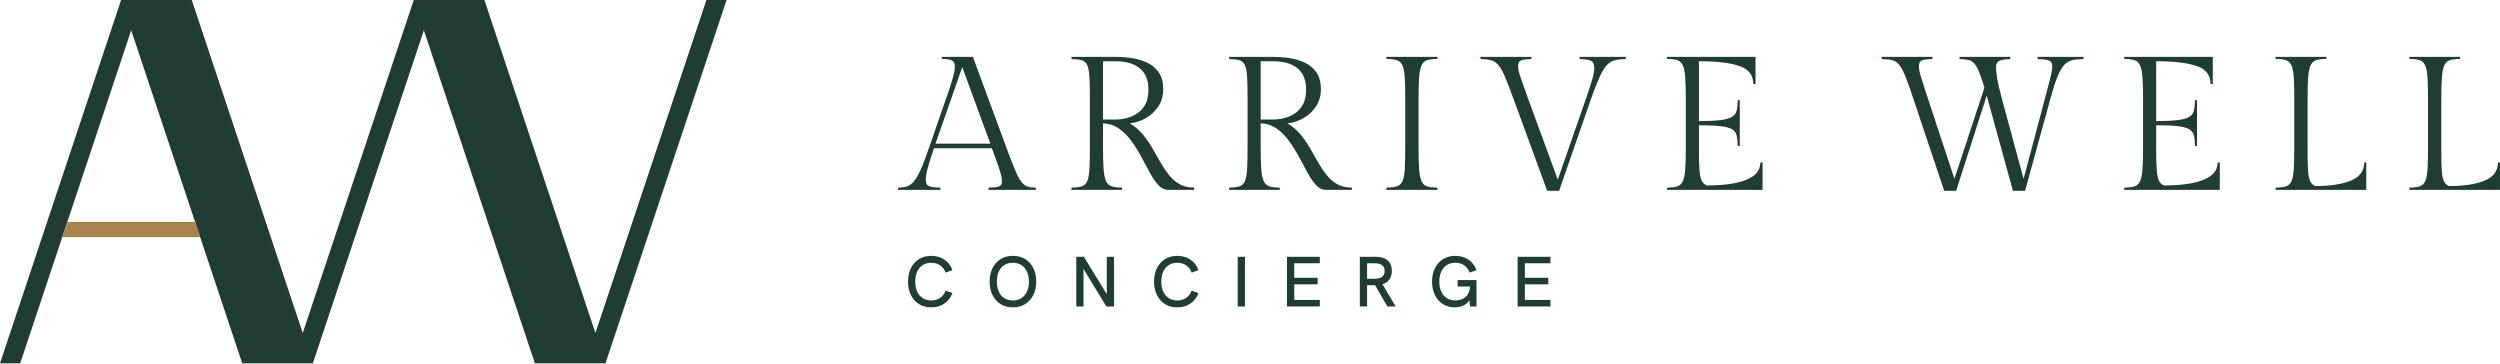
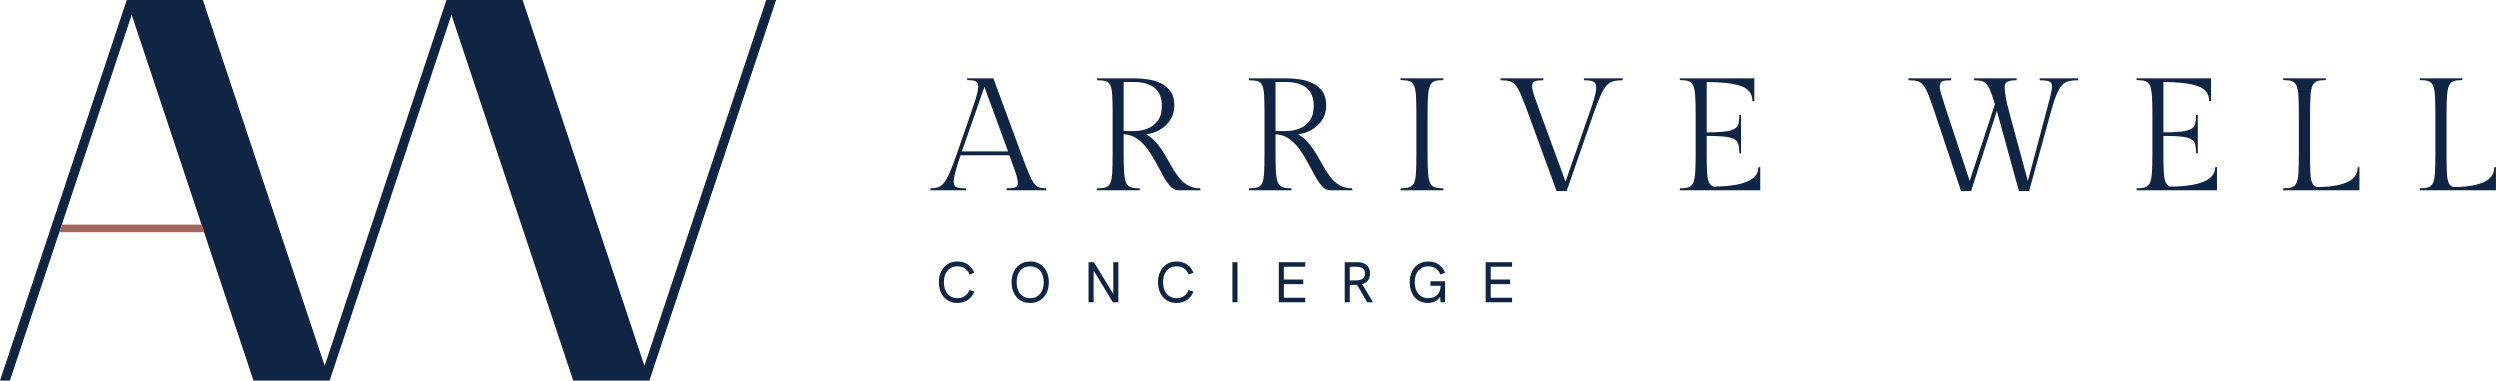
- <svg xmlns="http://www.w3.org/2000/svg" viewBox="0 0 421.136 61.2" role="img" aria-label="Arrive Well Concierge">
-   <path fill="#1F3D33" d="M20.4 0L23.8 0L3.4 61.2L0 61.2ZM20.4 0L32.3 0L52.7 61.2L40.8 61.2ZM69.7 0L73.1 0L52.7 61.2L49.3 61.2ZM69.7 0L81.6 0L102 61.2L90.1 61.2ZM119 0L122.4 0L102 61.2L98.6 61.2ZM168.784 30.572Q168.784 29.836 168.352 28.524Q167.92 27.212 167.088 24.972L157.328 24.972Q156.656 26.956 156.304 28.236Q155.952 29.516 155.952 30.252Q155.952 31.18 156.56 31.388Q157.168 31.596 158.384 31.596L158.448 31.98L151.248 31.98L151.312 31.596Q152.144 31.596 152.768 31.404Q153.392 31.212 153.936 30.572Q154.48 29.932 155.088 28.588Q155.696 27.244 156.496 24.908L159.344 16.684Q159.984 14.86 160.304 13.82Q160.624 12.78 160.736 12.204Q160.848 11.628 160.848 11.212Q160.848 10.476 160.4 10.204Q159.952 9.932 158.672 9.932L158.608 9.58L163.888 9.58L169.552 24.908Q170.416 27.244 170.976 28.588Q171.536 29.932 172.016 30.572Q172.496 31.212 173.04 31.404Q173.584 31.596 174.448 31.596L174.512 31.98L166.512 31.98L166.576 31.596Q167.696 31.596 168.24 31.42Q168.784 31.244 168.784 30.572ZM162.096 11.308L157.584 24.204L166.832 24.204L162.096 11.308ZM201.136 31.596L201.2 31.98L196.752 31.98Q195.888 31.98 195.152 31.196Q194.416 30.412 193.728 29.148Q193.04 27.884 192.288 26.476Q191.536 25.068 190.624 23.804Q189.712 22.54 188.544 21.692Q187.376 20.844 185.808 20.78L185.808 24.748Q185.808 27.084 185.904 28.46Q186 29.836 186.32 30.508Q186.64 31.18 187.264 31.388Q187.888 31.596 188.976 31.596L189.04 31.98L180.464 31.98L180.528 31.596Q181.616 31.596 182.24 31.388Q182.864 31.18 183.152 30.508Q183.44 29.836 183.52 28.46Q183.6 27.084 183.6 24.748L183.6 16.652Q183.6 14.316 183.52 12.972Q183.44 11.628 183.152 10.988Q182.864 10.348 182.24 10.156Q181.616 9.964 180.528 9.964L180.464 9.58L187.888 9.58Q189.264 9.58 190.672 9.788Q192.08 9.996 193.28 10.572Q194.48 11.148 195.216 12.22Q195.952 13.292 195.952 15.02Q195.952 16.652 195.152 17.884Q194.352 19.116 193.072 19.868Q191.792 20.62 190.32 20.78Q191.568 21.516 192.464 22.588Q193.36 23.66 194.064 24.876Q194.768 26.092 195.44 27.276Q196.112 28.46 196.88 29.436Q197.648 30.412 198.672 31.004Q199.696 31.596 201.136 31.596ZM185.808 10.316L185.808 20.14L187.824 20.14Q189.328 20.14 190.608 19.628Q191.888 19.116 192.672 18.012Q193.456 16.908 193.456 15.084Q193.456 12.684 192 11.5Q190.544 10.316 187.888 10.316L185.808 10.316ZM227.696 31.596L227.76 31.98L223.312 31.98Q222.448 31.98 221.712 31.196Q220.976 30.412 220.288 29.148Q219.6 27.884 218.848 26.476Q218.096 25.068 217.184 23.804Q216.272 22.54 215.104 21.692Q213.936 20.844 212.368 20.78L212.368 24.748Q212.368 27.084 212.464 28.46Q212.56 29.836 212.88 30.508Q213.2 31.18 213.824 31.388Q214.448 31.596 215.536 31.596L215.6 31.98L207.024 31.98L207.088 31.596Q208.176 31.596 208.8 31.388Q209.424 31.18 209.712 30.508Q210 29.836 210.08 28.46Q210.16 27.084 210.16 24.748L210.16 16.652Q210.16 14.316 210.08 12.972Q210 11.628 209.712 10.988Q209.424 10.348 208.8 10.156Q208.176 9.964 207.088 9.964L207.024 9.58L214.448 9.58Q215.824 9.58 217.232 9.788Q218.64 9.996 219.84 10.572Q221.04 11.148 221.776 12.22Q222.512 13.292 222.512 15.02Q222.512 16.652 221.712 17.884Q220.912 19.116 219.632 19.868Q218.352 20.62 216.88 20.78Q218.128 21.516 219.024 22.588Q219.92 23.66 220.624 24.876Q221.328 26.092 222 27.276Q222.672 28.46 223.44 29.436Q224.208 30.412 225.232 31.004Q226.256 31.596 227.696 31.596ZM212.368 10.316L212.368 20.14L214.384 20.14Q215.888 20.14 217.168 19.628Q218.448 19.116 219.232 18.012Q220.016 16.908 220.016 15.084Q220.016 12.684 218.56 11.5Q217.104 10.316 214.448 10.316L212.368 10.316ZM238.96 16.812L238.96 24.748Q238.96 27.084 239.056 28.46Q239.152 29.836 239.456 30.508Q239.76 31.18 240.384 31.388Q241.008 31.596 242.096 31.596L242.16 31.98L233.52 31.98L233.584 31.596Q234.672 31.596 235.312 31.388Q235.952 31.18 236.256 30.508Q236.56 29.836 236.64 28.46Q236.72 27.084 236.72 24.748L236.72 16.812Q236.72 14.476 236.64 13.1Q236.56 11.724 236.256 11.036Q235.952 10.348 235.312 10.14Q234.672 9.932 233.584 9.932L233.52 9.58L242.16 9.58L242.096 9.932Q241.008 9.932 240.384 10.14Q239.76 10.348 239.456 11.036Q239.152 11.724 239.056 13.1Q238.96 14.476 238.96 16.812ZM266.128 9.964L266.064 9.58L273.904 9.58L273.84 9.964Q272.752 9.964 272 10.156Q271.248 10.348 270.656 10.988Q270.064 11.628 269.456 12.972Q268.848 14.316 268.016 16.652L262.64 32.14L260.624 32.14L254.96 16.652Q254.096 14.316 253.536 12.972Q252.976 11.628 252.432 10.988Q251.888 10.348 251.2 10.156Q250.512 9.964 249.424 9.964L249.36 9.58L258 9.58L257.936 9.964Q256.848 9.964 256.288 10.156Q255.728 10.348 255.728 11.148Q255.728 11.852 256.176 13.116Q256.624 14.38 257.424 16.652L262.416 30.252L267.152 16.652Q267.856 14.636 268.208 13.42Q268.56 12.204 268.56 11.468Q268.56 10.476 267.952 10.22Q267.344 9.964 266.128 9.964ZM296.528 27.404L296.912 27.34L296.912 31.98L280.784 31.98L280.848 31.596Q281.936 31.596 282.56 31.388Q283.184 31.18 283.488 30.508Q283.792 29.836 283.888 28.46Q283.984 27.084 283.984 24.748L283.984 16.812Q283.984 14.476 283.888 13.1Q283.792 11.724 283.488 11.036Q283.184 10.348 282.56 10.14Q281.936 9.932 280.848 9.932L280.784 9.58L295.728 9.58L295.728 14.188L295.344 14.124Q295.344 11.884 292.96 11.1Q290.576 10.316 286.192 10.316L286.192 20.396Q288.464 20.396 289.776 20.236Q291.088 20.076 291.728 19.708Q292.368 19.34 292.544 18.652Q292.72 17.964 292.72 16.908L293.072 16.844L293.072 24.62L292.72 24.556Q292.72 23.5 292.544 22.812Q292.368 22.124 291.728 21.756Q291.088 21.388 289.776 21.244Q288.464 21.1 286.192 21.1L286.192 25.228Q286.192 27.436 286.288 28.652Q286.384 29.868 286.656 30.428Q286.928 30.988 287.504 31.244Q290.16 31.244 292.192 30.86Q294.224 30.476 295.376 29.628Q296.528 28.78 296.528 27.404ZM339.088 32.14L334.672 16.108L329.52 32.14L327.504 32.14L322.32 16.652Q321.552 14.316 321.008 12.956Q320.464 11.596 319.952 10.956Q319.44 10.316 318.768 10.14Q318.096 9.964 317.008 9.964L316.944 9.58L325.552 9.58L325.488 9.964Q324.336 9.964 323.792 10.156Q323.248 10.348 323.248 11.18Q323.248 11.916 323.664 13.18Q324.08 14.444 324.784 16.652L329.232 30.124L334.288 14.764Q333.776 13.068 333.376 12.092Q332.976 11.116 332.544 10.668Q332.112 10.22 331.536 10.092Q330.96 9.964 330.128 9.964L330.064 9.58L338.672 9.58L338.608 9.964Q337.488 9.964 336.864 10.22Q336.24 10.476 336.24 11.34Q336.24 12.076 336.432 13.244Q336.624 14.412 337.232 16.652L340.88 30.124L344.464 16.652Q344.944 14.828 345.328 13.356Q345.712 11.884 345.712 11.18Q345.712 10.348 345.04 10.156Q344.368 9.964 343.28 9.964L343.216 9.58L350.992 9.58L350.96 9.964Q349.872 9.964 349.088 10.14Q348.304 10.316 347.712 10.956Q347.12 11.596 346.576 12.94Q346.032 14.284 345.392 16.652L341.136 32.14L339.088 32.14ZM373.552 27.404L373.936 27.34L373.936 31.98L357.808 31.98L357.872 31.596Q358.96 31.596 359.584 31.388Q360.208 31.18 360.512 30.508Q360.816 29.836 360.912 28.46Q361.008 27.084 361.008 24.748L361.008 16.812Q361.008 14.476 360.912 13.1Q360.816 11.724 360.512 11.036Q360.208 10.348 359.584 10.14Q358.96 9.932 357.872 9.932L357.808 9.58L372.752 9.58L372.752 14.188L372.368 14.124Q372.368 11.884 369.984 11.1Q367.6 10.316 363.216 10.316L363.216 20.396Q365.488 20.396 366.8 20.236Q368.112 20.076 368.752 19.708Q369.392 19.34 369.568 18.652Q369.744 17.964 369.744 16.908L370.096 16.844L370.096 24.62L369.744 24.556Q369.744 23.5 369.568 22.812Q369.392 22.124 368.752 21.756Q368.112 21.388 366.8 21.244Q365.488 21.1 363.216 21.1L363.216 25.228Q363.216 27.436 363.312 28.652Q363.408 29.868 363.68 30.428Q363.952 30.988 364.528 31.244Q367.184 31.244 369.216 30.86Q371.248 30.476 372.4 29.628Q373.552 28.78 373.552 27.404ZM398.256 27.404L398.608 27.34L398.608 31.98L383.312 31.98L383.376 31.596Q384.464 31.596 385.088 31.388Q385.712 31.18 386.016 30.508Q386.32 29.836 386.4 28.46Q386.48 27.084 386.48 24.748L386.48 16.812Q386.48 14.476 386.4 13.1Q386.32 11.724 386.016 11.036Q385.712 10.348 385.088 10.14Q384.464 9.932 383.376 9.932L383.312 9.58L391.92 9.58L391.856 9.932Q390.768 9.932 390.144 10.14Q389.52 10.348 389.216 11.036Q388.912 11.724 388.816 13.1Q388.72 14.476 388.72 16.812L388.72 25.228Q388.72 27.436 388.8 28.684Q388.88 29.932 389.152 30.508Q389.424 31.084 390 31.34Q393.84 31.34 396.048 30.412Q398.256 29.484 398.256 27.404ZM420.784 27.404L421.136 27.34L421.136 31.98L405.84 31.98L405.904 31.596Q406.992 31.596 407.616 31.388Q408.24 31.18 408.544 30.508Q408.848 29.836 408.928 28.46Q409.008 27.084 409.008 24.748L409.008 16.812Q409.008 14.476 408.928 13.1Q408.848 11.724 408.544 11.036Q408.24 10.348 407.616 10.14Q406.992 9.932 405.904 9.932L405.84 9.58L414.448 9.58L414.384 9.932Q413.296 9.932 412.672 10.14Q412.048 10.348 411.744 11.036Q411.44 11.724 411.344 13.1Q411.248 14.476 411.248 16.812L411.248 25.228Q411.248 27.436 411.328 28.684Q411.408 29.932 411.68 30.508Q411.952 31.084 412.528 31.34Q416.368 31.34 418.576 30.412Q420.784 29.484 420.784 27.404ZM156.866 51.778Q155.702 51.778 154.822 51.236Q153.941 50.694 153.449 49.713Q152.957 48.733 152.957 47.432Q152.957 46.131 153.449 45.157Q153.941 44.182 154.822 43.64Q155.702 43.098 156.866 43.098Q158.15 43.098 159.089 43.735Q160.027 44.372 160.44 45.498L159.298 45.922Q159 45.135 158.377 44.7Q157.754 44.264 156.866 44.264Q156.05 44.264 155.442 44.653Q154.834 45.042 154.506 45.747Q154.178 46.453 154.178 47.432Q154.178 48.411 154.506 49.123Q154.834 49.834 155.442 50.223Q156.05 50.612 156.866 50.612Q157.754 50.612 158.377 50.172Q159 49.731 159.298 48.954L160.44 49.369Q160.027 50.482 159.089 51.13Q158.15 51.778 156.866 51.778ZM170.616 51.778Q169.452 51.778 168.571 51.236Q167.69 50.694 167.198 49.718Q166.706 48.742 166.706 47.444Q166.706 46.134 167.198 45.158Q167.69 44.182 168.571 43.64Q169.452 43.098 170.616 43.098Q171.802 43.098 172.687 43.639Q173.573 44.18 174.065 45.156Q174.557 46.131 174.557 47.444Q174.557 48.745 174.059 49.72Q173.561 50.696 172.675 51.237Q171.79 51.778 170.616 51.778ZM170.615 50.612Q171.454 50.612 172.056 50.222Q172.658 49.831 172.991 49.12Q173.323 48.408 173.323 47.444Q173.323 46.468 172.99 45.756Q172.658 45.045 172.055 44.654Q171.453 44.264 170.615 44.264Q169.8 44.264 169.191 44.648Q168.583 45.033 168.255 45.744Q167.928 46.455 167.928 47.444Q167.928 48.421 168.255 49.132Q168.583 49.843 169.191 50.228Q169.8 50.612 170.615 50.612ZM181.303 51.62L181.303 43.256L182.58 43.256L186.737 50.031L186.446 50.031L186.446 43.256L187.668 43.256L187.668 51.62L186.37 51.62L182.237 44.833L182.525 44.833L182.525 51.62L181.303 51.62ZM198.314 51.778Q197.15 51.778 196.27 51.236Q195.389 50.694 194.897 49.713Q194.405 48.733 194.405 47.432Q194.405 46.131 194.897 45.157Q195.389 44.182 196.27 43.64Q197.15 43.098 198.314 43.098Q199.598 43.098 200.537 43.735Q201.475 44.372 201.888 45.498L200.746 45.922Q200.448 45.135 199.825 44.7Q199.202 44.264 198.314 44.264Q197.498 44.264 196.89 44.653Q196.282 45.042 195.954 45.747Q195.626 46.453 195.626 47.432Q195.626 48.411 195.954 49.123Q196.282 49.834 196.89 50.223Q197.498 50.612 198.314 50.612Q199.202 50.612 199.825 50.172Q200.448 49.731 200.746 48.954L201.888 49.369Q201.475 50.482 200.537 51.13Q199.598 51.778 198.314 51.778ZM208.498 51.62L208.498 43.256L209.719 43.256L209.719 51.62L208.498 51.62ZM216.799 51.62L216.799 43.256L222.329 43.256L222.329 44.35L218.021 44.35L218.021 46.798L221.966 46.798L221.966 47.893L218.021 47.893L218.021 50.526L222.329 50.526L222.329 51.62L216.799 51.62ZM229.07 51.62L229.07 43.256L231.655 43.256Q232.634 43.256 233.251 43.543Q233.868 43.83 234.166 44.364Q234.463 44.898 234.463 45.632Q234.463 46.712 233.844 47.325Q233.225 47.938 232.061 48.037Q231.85 48.046 231.586 48.046Q231.322 48.046 231.094 48.046L230.292 48.046L230.292 51.62L229.07 51.62ZM233.705 51.62L231.557 47.9L232.807 47.749L235.111 51.62L233.705 51.62ZM230.292 46.962L231.53 46.962Q232.032 46.962 232.414 46.836Q232.795 46.71 233.018 46.423Q233.242 46.136 233.242 45.646Q233.242 45.147 233.018 44.868Q232.795 44.588 232.409 44.469Q232.022 44.35 231.53 44.35L230.292 44.35L230.292 46.962ZM245.076 51.778Q243.943 51.778 243.078 51.236Q242.213 50.694 241.726 49.713Q241.238 48.733 241.238 47.432Q241.238 46.131 241.73 45.157Q242.222 44.182 243.103 43.64Q243.984 43.098 245.148 43.098Q246.432 43.098 247.37 43.735Q248.309 44.372 248.722 45.498L247.579 45.922Q247.282 45.135 246.659 44.7Q246.036 44.264 245.148 44.264Q244.332 44.264 243.724 44.653Q243.115 45.042 242.788 45.747Q242.46 46.453 242.46 47.432Q242.46 48.411 242.788 49.123Q243.115 49.834 243.724 50.223Q244.332 50.612 245.148 50.612Q245.566 50.612 246.005 50.496Q246.444 50.379 246.815 50.09Q247.186 49.801 247.412 49.292Q247.639 48.783 247.639 48.001L247.639 47.432L247.915 48.272L245.546 48.272L245.546 47.178L248.722 47.178L248.722 51.62L247.642 51.62L247.474 50.079L247.682 50.238Q247.464 50.768 247.069 51.108Q246.674 51.447 246.16 51.613Q245.645 51.778 245.076 51.778ZM255.65 51.62L255.65 43.256L261.18 43.256L261.18 44.35L256.872 44.35L256.872 46.798L260.818 46.798L260.818 47.893L256.872 47.893L256.872 50.526L261.18 50.526L261.18 51.62L255.65 51.62Z" />
-   <path fill="#A8834B" d="M11.331 37.4L32.87 37.4L33.72 39.95L10.481 39.95Z" />
+ <svg xmlns="http://www.w3.org/2000/svg" viewBox="0 0 6568 1000" role="img" aria-label="Arrive Well Concierge, logo horizontal">
+   <path d="M0.00 1000.00 L26.00 1000.00 L346.00 39.04 L666.00 1000.00 L866.00 1000.00 L1186.00 39.04 L1506.00 1000.00 L1706.00 1000.00 L2039.00 0.00 L2013.00 0.00 L1693.00 960.96 L1373.00 0.00 L1173.00 0.00 L853.00 960.96 L533.00 0.00 L333.00 0.00 Z" fill="#102544" />
+   <path d="M162.53 590.00 L529.47 590.00 L536.13 610.00 L155.87 610.00 Z" fill="#A6675F" />
+   <path d="M2674.04 481.327Q2674.04 471.667 2668.37 454.447Q2662.7 437.227 2651.78 407.827H2523.68Q2514.86 433.867 2510.24 450.667Q2505.62 467.467 2505.62 477.127Q2505.62 489.307 2513.6 492.037Q2521.58 494.767 2537.54 494.767L2538.38 499.807H2443.88L2444.72 494.767Q2455.64 494.767 2463.83 492.247Q2472.02 489.727 2479.16 481.327Q2486.3 472.927 2494.28 455.287Q2502.26 437.647 2512.76 406.987L2550.14 299.047Q2558.54 275.107 2562.74 261.457Q2566.94 247.807 2568.41 240.247Q2569.88 232.687 2569.88 227.227Q2569.88 217.567 2564.0 213.997Q2558.12 210.427 2541.32 210.427L2540.48 205.807H2609.78L2684.12 406.987Q2695.46 437.647 2702.81 455.287Q2710.16 472.927 2716.46 481.327Q2722.76 489.727 2729.9 492.247Q2737.04 494.767 2748.38 494.767L2749.22 499.807H2644.22L2645.06 494.767Q2659.76 494.767 2666.9 492.457Q2674.04 490.147 2674.04 481.327ZM2586.26 228.487 2527.04 397.747H2648.42ZM3153.26 494.767 3154.1 499.807H3095.72Q3084.38 499.807 3074.72 489.517Q3065.06 479.227 3056.03 462.637Q3047.0 446.047 3037.13 427.567Q3027.26 409.087 3015.29 392.497Q3003.32 375.907 2987.99 364.777Q2972.66 353.647 2952.08 352.807V404.887Q2952.08 435.547 2953.34 453.607Q2954.6 471.667 2958.8 480.487Q2963.0 489.307 2971.19 492.037Q2979.38 494.767 2993.66 494.767L2994.5 499.807H2881.94L2882.78 494.767Q2897.06 494.767 2905.25 492.037Q2913.44 489.307 2917.22 480.487Q2921.0 471.667 2922.05 453.607Q2923.1 435.547 2923.1 404.887V298.627Q2923.1 267.967 2922.05 250.327Q2921.0 232.687 2917.22 224.287Q2913.44 215.887 2905.25 213.367Q2897.06 210.847 2882.78 210.847L2881.94 205.807H2979.38Q2997.44 205.807 3015.92 208.537Q3034.4 211.267 3050.15 218.827Q3065.9 226.387 3075.56 240.457Q3085.22 254.527 3085.22 277.207Q3085.22 298.627 3074.72 314.797Q3064.22 330.967 3047.42 340.837Q3030.62 350.707 3011.3 352.807Q3027.68 362.467 3039.44 376.537Q3051.2 390.607 3060.44 406.567Q3069.68 422.527 3078.5 438.067Q3087.32 453.607 3097.4 466.417Q3107.48 479.227 3120.92 486.997Q3134.36 494.767 3153.26 494.767ZM2952.08 215.467V344.407H2978.54Q2998.28 344.407 3015.08 337.687Q3031.88 330.967 3042.17 316.477Q3052.46 301.987 3052.46 278.047Q3052.46 246.547 3033.35 231.007Q3014.24 215.467 2979.38 215.467ZM3552.26 494.767 3553.1 499.807H3494.72Q3483.38 499.807 3473.72 489.517Q3464.06 479.227 3455.03 462.637Q3446.0 446.047 3436.13 427.567Q3426.26 409.087 3414.29 392.497Q3402.32 375.907 3386.99 364.777Q3371.66 353.647 3351.08 352.807V404.887Q3351.08 435.547 3352.34 453.607Q3353.6 471.667 3357.8 480.487Q3362.0 489.307 3370.19 492.037Q3378.38 494.767 3392.66 494.767L3393.5 499.807H3280.94L3281.78 494.767Q3296.06 494.767 3304.25 492.037Q3312.44 489.307 3316.22 480.487Q3320.0 471.667 3321.05 453.607Q3322.1 435.547 3322.1 404.887V298.627Q3322.1 267.967 3321.05 250.327Q3320.0 232.687 3316.22 224.287Q3312.44 215.887 3304.25 213.367Q3296.06 210.847 3281.78 210.847L3280.94 205.807H3378.38Q3396.44 205.807 3414.92 208.537Q3433.4 211.267 3449.15 218.827Q3464.9 226.387 3474.56 240.457Q3484.22 254.527 3484.22 277.207Q3484.22 298.627 3473.72 314.797Q3463.22 330.967 3446.42 340.837Q3429.62 350.707 3410.3 352.807Q3426.68 362.467 3438.44 376.537Q3450.2 390.607 3459.44 406.567Q3468.68 422.527 3477.5 438.067Q3486.32 453.607 3496.4 466.417Q3506.48 479.227 3519.92 486.997Q3533.36 494.767 3552.26 494.767ZM3351.08 215.467V344.407H3377.54Q3397.28 344.407 3414.08 337.687Q3430.88 330.967 3441.17 316.477Q3451.46 301.987 3451.46 278.047Q3451.46 246.547 3432.35 231.007Q3413.24 215.467 3378.38 215.467ZM3750.5 300.727V404.887Q3750.5 435.547 3751.76 453.607Q3753.02 471.667 3757.01 480.487Q3761.0 489.307 3769.19 492.037Q3777.38 494.767 3791.66 494.767L3792.5 499.807H3679.1L3679.94 494.767Q3694.22 494.767 3702.62 492.037Q3711.02 489.307 3715.01 480.487Q3719.0 471.667 3720.05 453.607Q3721.1 435.547 3721.1 404.887V300.727Q3721.1 270.067 3720.05 252.007Q3719.0 233.947 3715.01 224.917Q3711.02 215.887 3702.62 213.157Q3694.22 210.427 3679.94 210.427L3679.1 205.807H3792.5L3791.66 210.427Q3777.38 210.427 3769.19 213.157Q3761.0 215.887 3757.01 224.917Q3753.02 233.947 3751.76 252.007Q3750.5 270.067 3750.5 300.727ZM4161.68 210.847 4160.84 205.807H4263.74L4262.9 210.847Q4248.62 210.847 4238.75 213.367Q4228.88 215.887 4221.11 224.287Q4213.34 232.687 4205.36 250.327Q4197.38 267.967 4186.46 298.627L4115.9 501.907H4089.44L4015.1 298.627Q4003.76 267.967 3996.41 250.327Q3989.06 232.687 3981.92 224.287Q3974.78 215.887 3965.75 213.367Q3956.72 210.847 3942.44 210.847L3941.6 205.807H4055.0L4054.16 210.847Q4039.88 210.847 4032.53 213.367Q4025.18 215.887 4025.18 226.387Q4025.18 235.627 4031.06 252.217Q4036.94 268.807 4047.44 298.627L4112.96 477.127L4175.12 298.627Q4184.36 272.167 4188.98 256.207Q4193.6 240.247 4193.6 230.587Q4193.6 217.567 4185.62 214.207Q4177.64 210.847 4161.68 210.847ZM4619.48 439.747 4624.52 438.907V499.807H4412.84L4413.68 494.767Q4427.96 494.767 4436.15 492.037Q4444.34 489.307 4448.33 480.487Q4452.32 471.667 4453.58 453.607Q4454.84 435.547 4454.84 404.887V300.727Q4454.84 270.067 4453.58 252.007Q4452.32 233.947 4448.33 224.917Q4444.34 215.887 4436.15 213.157Q4427.96 210.427 4413.68 210.427L4412.84 205.807H4608.98V266.287L4603.94 265.447Q4603.94 236.047 4572.65 225.757Q4541.36 215.467 4483.82 215.467V347.767Q4513.64 347.767 4530.86 345.667Q4548.08 343.567 4556.48 338.737Q4564.88 333.907 4567.19 324.877Q4569.5 315.847 4569.5 301.987L4574.12 301.147V403.207L4569.5 402.367Q4569.5 388.507 4567.19 379.477Q4564.88 370.447 4556.48 365.617Q4548.08 360.787 4530.86 358.897Q4513.64 357.007 4483.82 357.007V411.187Q4483.82 440.167 4485.08 456.127Q4486.34 472.087 4489.91 479.437Q4493.48 486.787 4501.04 490.147Q4535.9 490.147 4562.57 485.107Q4589.24 480.067 4604.36 468.937Q4619.48 457.807 4619.48 439.747ZM5304.08 501.907 5246.12 291.487 5178.5 501.907H5152.04L5084.0 298.627Q5073.92 267.967 5066.78 250.117Q5059.64 232.267 5052.92 223.867Q5046.2 215.467 5037.38 213.157Q5028.56 210.847 5014.28 210.847L5013.44 205.807H5126.42L5125.58 210.847Q5110.46 210.847 5103.32 213.367Q5096.18 215.887 5096.18 226.807Q5096.18 236.467 5101.64 253.057Q5107.1 269.647 5116.34 298.627L5174.72 475.447L5241.08 273.847Q5234.36 251.587 5229.11 238.777Q5223.86 225.967 5218.19 220.087Q5212.52 214.207 5204.96 212.527Q5197.4 210.847 5186.48 210.847L5185.64 205.807H5298.62L5297.78 210.847Q5283.08 210.847 5274.89 214.207Q5266.7 217.567 5266.7 228.907Q5266.7 238.567 5269.22 253.897Q5271.74 269.227 5279.72 298.627L5327.6 475.447L5374.64 298.627Q5380.94 274.687 5385.98 255.367Q5391.02 236.047 5391.02 226.807Q5391.02 215.887 5382.2 213.367Q5373.38 210.847 5359.1 210.847L5358.26 205.807H5460.32L5459.9 210.847Q5445.62 210.847 5435.33 213.157Q5425.04 215.467 5417.27 223.867Q5409.5 232.267 5402.36 249.907Q5395.22 267.547 5386.82 298.627L5330.96 501.907ZM5819.42 439.747 5824.46 438.907V499.807H5612.78L5613.62 494.767Q5627.9 494.767 5636.09 492.037Q5644.28 489.307 5648.27 480.487Q5652.26 471.667 5653.52 453.607Q5654.78 435.547 5654.78 404.887V300.727Q5654.78 270.067 5653.52 252.007Q5652.26 233.947 5648.27 224.917Q5644.28 215.887 5636.09 213.157Q5627.9 210.427 5613.62 210.427L5612.78 205.807H5808.92V266.287L5803.88 265.447Q5803.88 236.047 5772.59 225.757Q5741.3 215.467 5683.76 215.467V347.767Q5713.58 347.767 5730.8 345.667Q5748.02 343.567 5756.42 338.737Q5764.82 333.907 5767.13 324.877Q5769.44 315.847 5769.44 301.987L5774.06 301.147V403.207L5769.44 402.367Q5769.44 388.507 5767.13 379.477Q5764.82 370.447 5756.42 365.617Q5748.02 360.787 5730.8 358.897Q5713.58 357.007 5683.76 357.007V411.187Q5683.76 440.167 5685.02 456.127Q5686.28 472.087 5689.85 479.437Q5693.42 486.787 5700.98 490.147Q5735.84 490.147 5762.51 485.107Q5789.18 480.067 5804.3 468.937Q5819.42 457.807 5819.42 439.747ZM6194.06 439.747 6198.68 438.907V499.807H5997.92L5998.76 494.767Q6013.04 494.767 6021.23 492.037Q6029.42 489.307 6033.41 480.487Q6037.4 471.667 6038.45 453.607Q6039.5 435.547 6039.5 404.887V300.727Q6039.5 270.067 6038.45 252.007Q6037.4 233.947 6033.41 224.917Q6029.42 215.887 6021.23 213.157Q6013.04 210.427 5998.76 210.427L5997.92 205.807H6110.9L6110.06 210.427Q6095.78 210.427 6087.59 213.157Q6079.4 215.887 6075.41 224.917Q6071.42 233.947 6070.16 252.007Q6068.9 270.067 6068.9 300.727V411.187Q6068.9 440.167 6069.95 456.547Q6071 472.927 6074.57 480.487Q6078.14 488.047 6085.7 491.407Q6136.1 491.407 6165.08 479.227Q6194.06 467.047 6194.06 439.747ZM6552.74 439.747 6557.36 438.907V499.807H6356.6L6357.44 494.767Q6371.72 494.767 6379.91 492.037Q6388.1 489.307 6392.09 480.487Q6396.08 471.667 6397.13 453.607Q6398.18 435.547 6398.18 404.887V300.727Q6398.18 270.067 6397.13 252.007Q6396.08 233.947 6392.09 224.917Q6388.1 215.887 6379.91 213.157Q6371.72 210.427 6357.44 210.427L6356.6 205.807H6469.58L6468.74 210.427Q6454.46 210.427 6446.27 213.157Q6438.08 215.887 6434.09 224.917Q6430.1 233.947 6428.84 252.007Q6427.58 270.067 6427.58 300.727V411.187Q6427.58 440.167 6428.63 456.547Q6429.68 472.927 6433.25 480.487Q6436.82 488.047 6444.38 491.407Q6494.78 491.407 6523.76 479.227Q6552.74 467.047 6552.74 439.747Z" fill="#102544" />
+   <path d="M2515.246 796.008Q2500.731 796.008 2489.769 789.204Q2478.807 782.4 2472.684 770.077Q2466.56 757.754 2466.56 741.424Q2466.56 725.095 2472.684 712.848Q2478.807 700.6 2489.769 693.796Q2500.731 686.992 2515.246 686.992Q2531.122 686.992 2542.765 694.855Q2554.407 702.717 2559.548 716.628L2547.15 721.315Q2543.218 711.033 2535.054 705.363Q2526.889 699.693 2515.246 699.693Q2504.511 699.693 2496.498 704.834Q2488.484 709.975 2484.175 719.274Q2479.866 728.572 2479.866 741.424Q2479.866 754.276 2484.175 763.651Q2488.484 773.025 2496.498 778.166Q2504.511 783.307 2515.246 783.307Q2526.889 783.307 2535.054 777.561Q2543.218 771.816 2547.15 761.685L2559.548 766.221Q2554.407 779.98 2542.765 787.994Q2531.122 796.008 2515.246 796.008ZM2706.363 796.008Q2691.848 796.008 2680.886 789.204Q2669.924 782.4 2663.8 770.152Q2657.677 757.905 2657.677 741.576Q2657.677 725.095 2663.8 712.848Q2669.924 700.6 2680.886 693.796Q2691.848 686.992 2706.363 686.992Q2721.181 686.992 2732.218 693.796Q2743.256 700.6 2749.38 712.848Q2755.503 725.095 2755.503 741.576Q2755.503 757.905 2749.304 770.152Q2743.105 782.4 2732.067 789.204Q2721.03 796.008 2706.363 796.008ZM2706.363 783.307Q2717.401 783.307 2725.339 778.166Q2733.277 773.025 2737.662 763.651Q2742.046 754.276 2742.046 741.576Q2742.046 728.724 2737.662 719.349Q2733.277 709.975 2725.339 704.834Q2717.401 699.693 2706.363 699.693Q2695.628 699.693 2687.614 704.758Q2679.601 709.824 2675.292 719.198Q2670.982 728.572 2670.982 741.576Q2670.982 754.428 2675.292 763.802Q2679.601 773.176 2687.614 778.242Q2695.628 783.307 2706.363 783.307ZM2859.831 794.193V688.807H2873.893L2927.871 776.956H2924.847V688.807H2938.153V794.193H2923.789L2870.113 705.892H2873.137V794.193ZM3091.016 796.008Q3076.501 796.008 3065.539 789.204Q3054.577 782.4 3048.453 770.077Q3042.33 757.754 3042.33 741.424Q3042.33 725.095 3048.453 712.848Q3054.577 700.6 3065.539 693.796Q3076.501 686.992 3091.016 686.992Q3106.892 686.992 3118.534 694.855Q3130.177 702.717 3135.318 716.628L3122.919 721.315Q3118.988 711.033 3110.823 705.363Q3102.658 699.693 3091.016 699.693Q3080.281 699.693 3072.267 704.834Q3064.254 709.975 3059.944 719.274Q3055.635 728.572 3055.635 741.424Q3055.635 754.276 3059.944 763.651Q3064.254 773.025 3072.267 778.166Q3080.281 783.307 3091.016 783.307Q3102.658 783.307 3110.823 777.561Q3118.988 771.816 3122.919 761.685L3135.318 766.221Q3130.177 779.98 3118.534 787.994Q3106.892 796.008 3091.016 796.008ZM3237.831 794.193V688.807H3251.137V794.193ZM3359.698 794.193V688.807H3429.099V700.752H3373.004V734.469H3423.958V746.414H3373.004V782.248H3429.099V794.193ZM3532.822 794.193V688.807H3564.272Q3576.368 688.807 3584.079 692.36Q3591.79 695.913 3595.57 702.566Q3599.35 709.219 3599.35 718.442Q3599.35 731.596 3591.79 739.232Q3584.23 746.868 3569.866 748.228Q3567.598 748.38 3564.423 748.38Q3561.248 748.38 3558.224 748.38H3546.128V794.193ZM3591.79 794.193 3564.423 746.716 3578.031 745.053 3607.062 794.193ZM3546.128 736.586H3562.911Q3569.866 736.586 3575.007 734.772Q3580.148 732.957 3583.096 729.026Q3586.045 725.095 3586.045 718.593Q3586.045 711.94 3583.096 708.085Q3580.148 704.229 3574.932 702.49Q3569.715 700.752 3562.911 700.752H3546.128ZM3751.458 796.008Q3737.245 796.008 3726.434 789.204Q3715.623 782.4 3709.575 770.077Q3703.527 757.754 3703.527 741.424Q3703.527 725.095 3709.651 712.848Q3715.774 700.6 3726.736 693.796Q3737.698 686.992 3752.214 686.992Q3768.09 686.992 3779.732 694.855Q3791.374 702.717 3796.515 716.628L3784.117 721.315Q3780.186 711.033 3772.021 705.363Q3763.856 699.693 3752.214 699.693Q3741.478 699.693 3733.465 704.834Q3725.451 709.975 3721.142 719.274Q3716.833 728.572 3716.833 741.424Q3716.833 754.276 3721.142 763.651Q3725.451 773.025 3733.465 778.166Q3741.478 783.307 3752.214 783.307Q3757.657 783.307 3763.402 781.795Q3769.148 780.283 3773.986 776.503Q3778.825 772.723 3781.773 766.146Q3784.722 759.568 3784.722 749.438V741.727L3787.746 750.799H3758.11V738.854H3796.515V794.193H3784.722L3782.907 773.63L3785.175 775.293Q3782.454 782.551 3777.313 787.087Q3772.172 791.623 3765.444 793.815Q3758.715 796.008 3751.458 796.008ZM3903.111 794.193V688.807H3972.512V700.752H3916.417V734.469H3967.371V746.414H3916.417V782.248H3972.512V794.193Z" fill="#102544" />
</svg>
